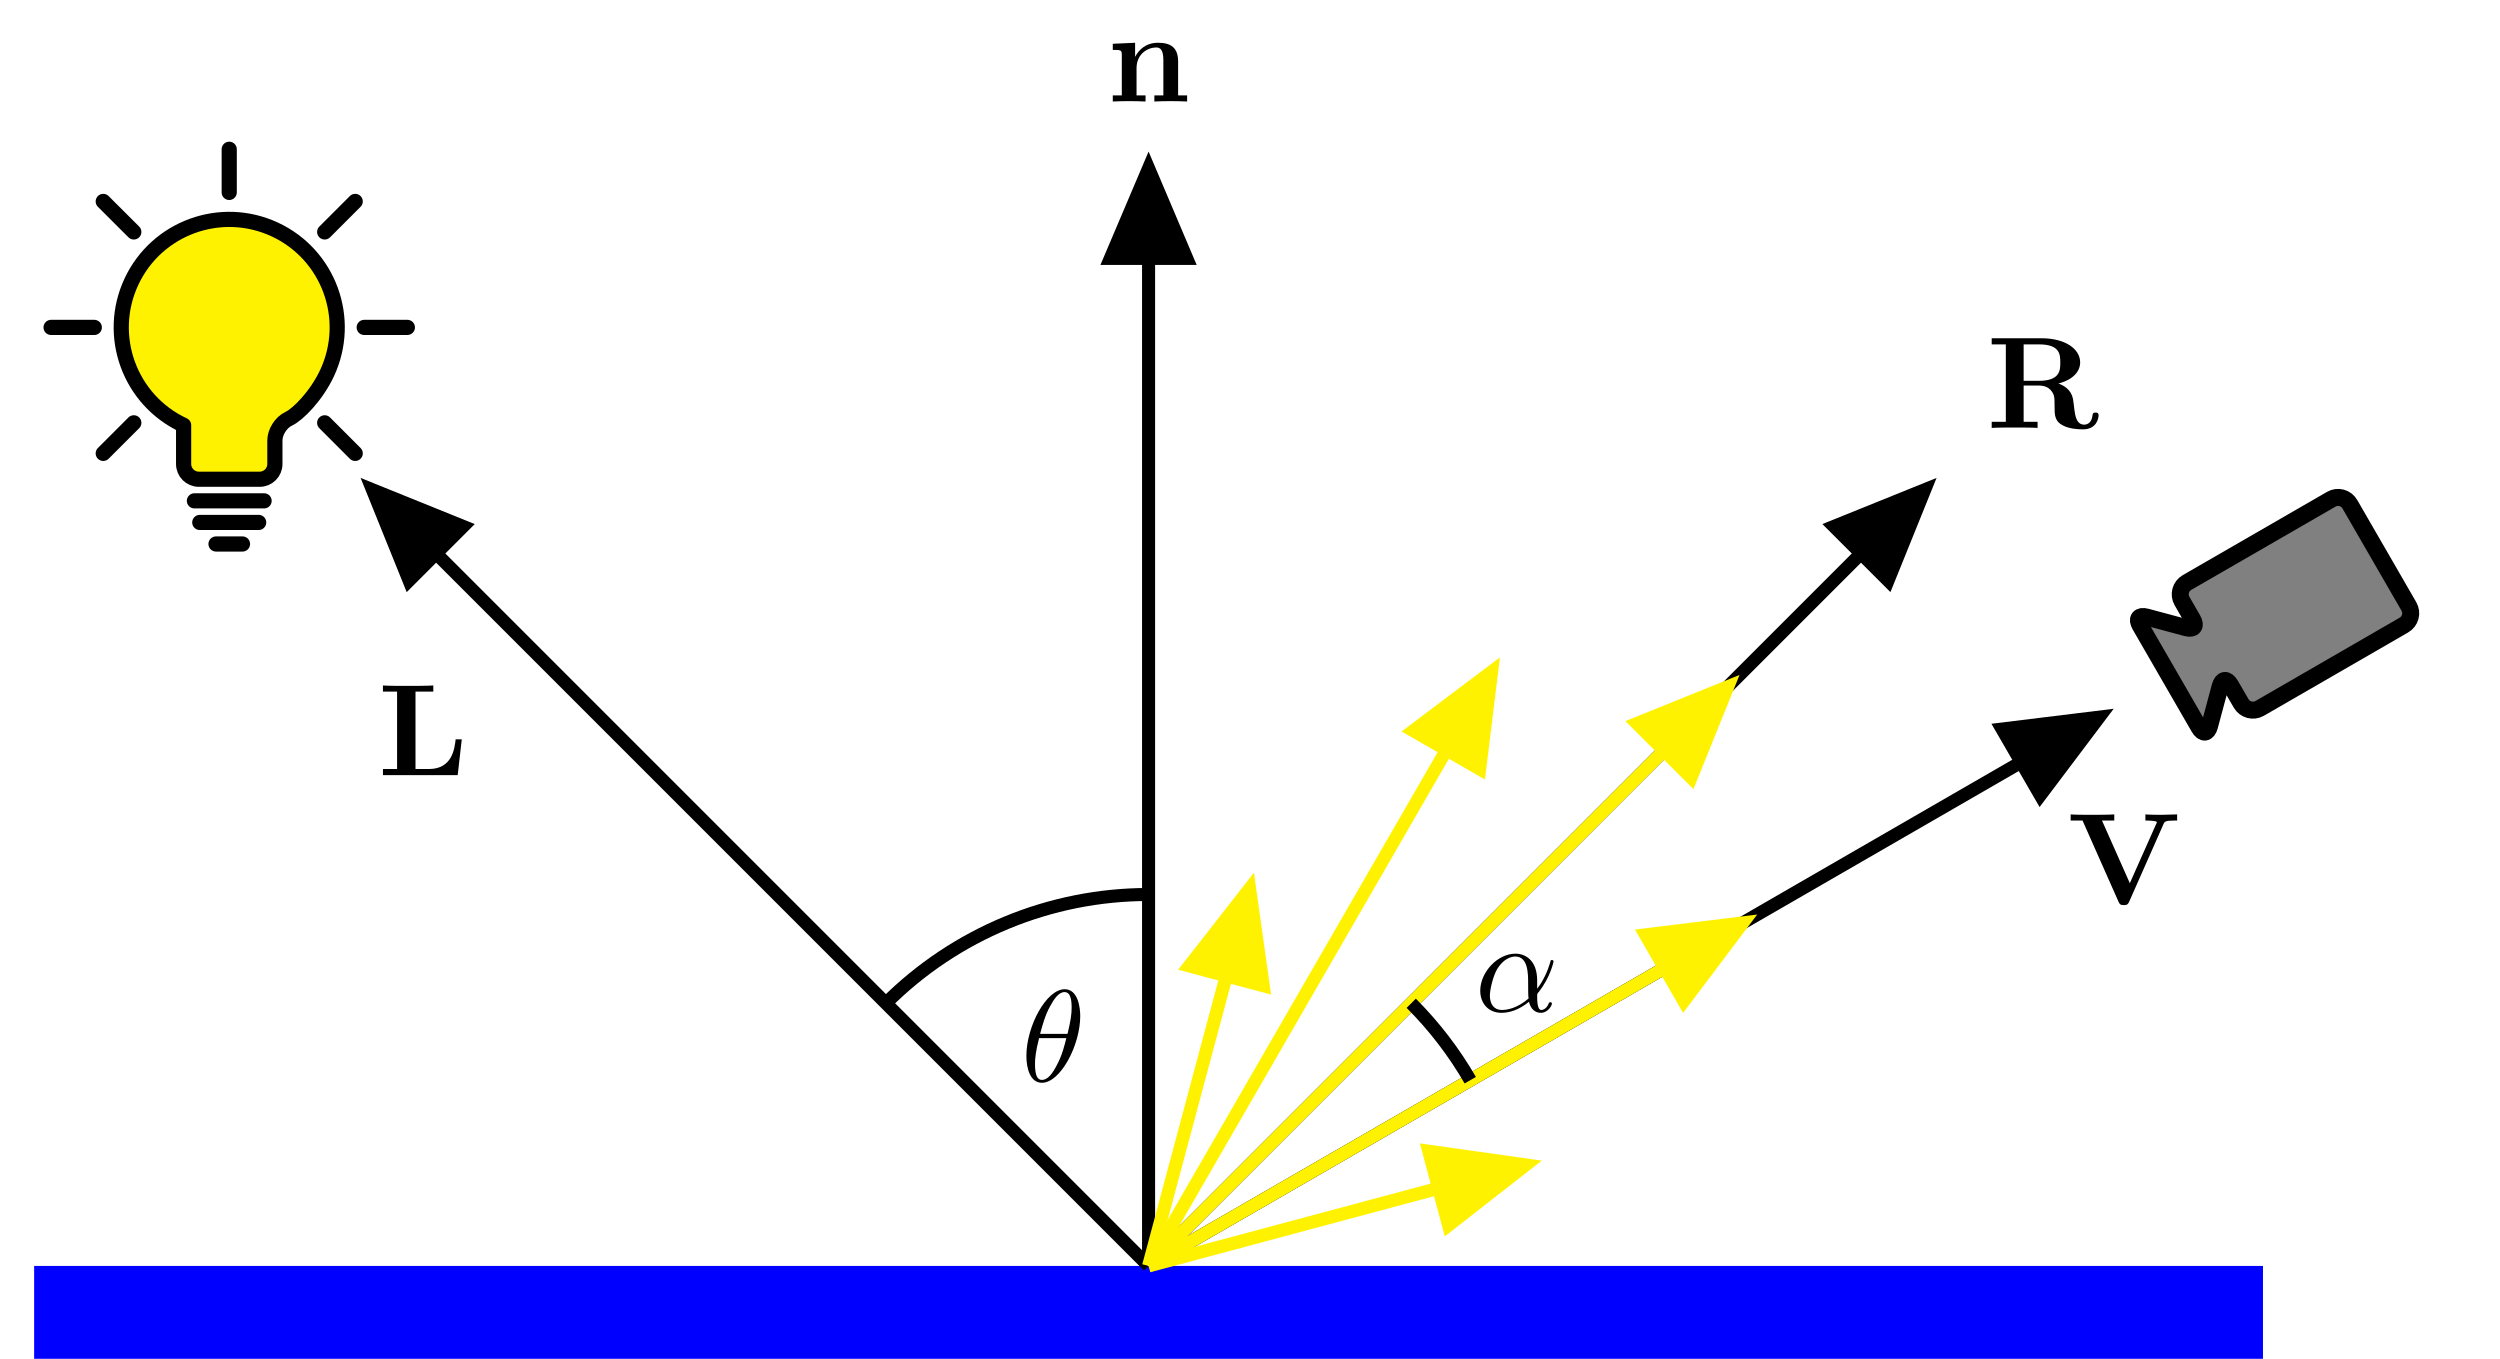
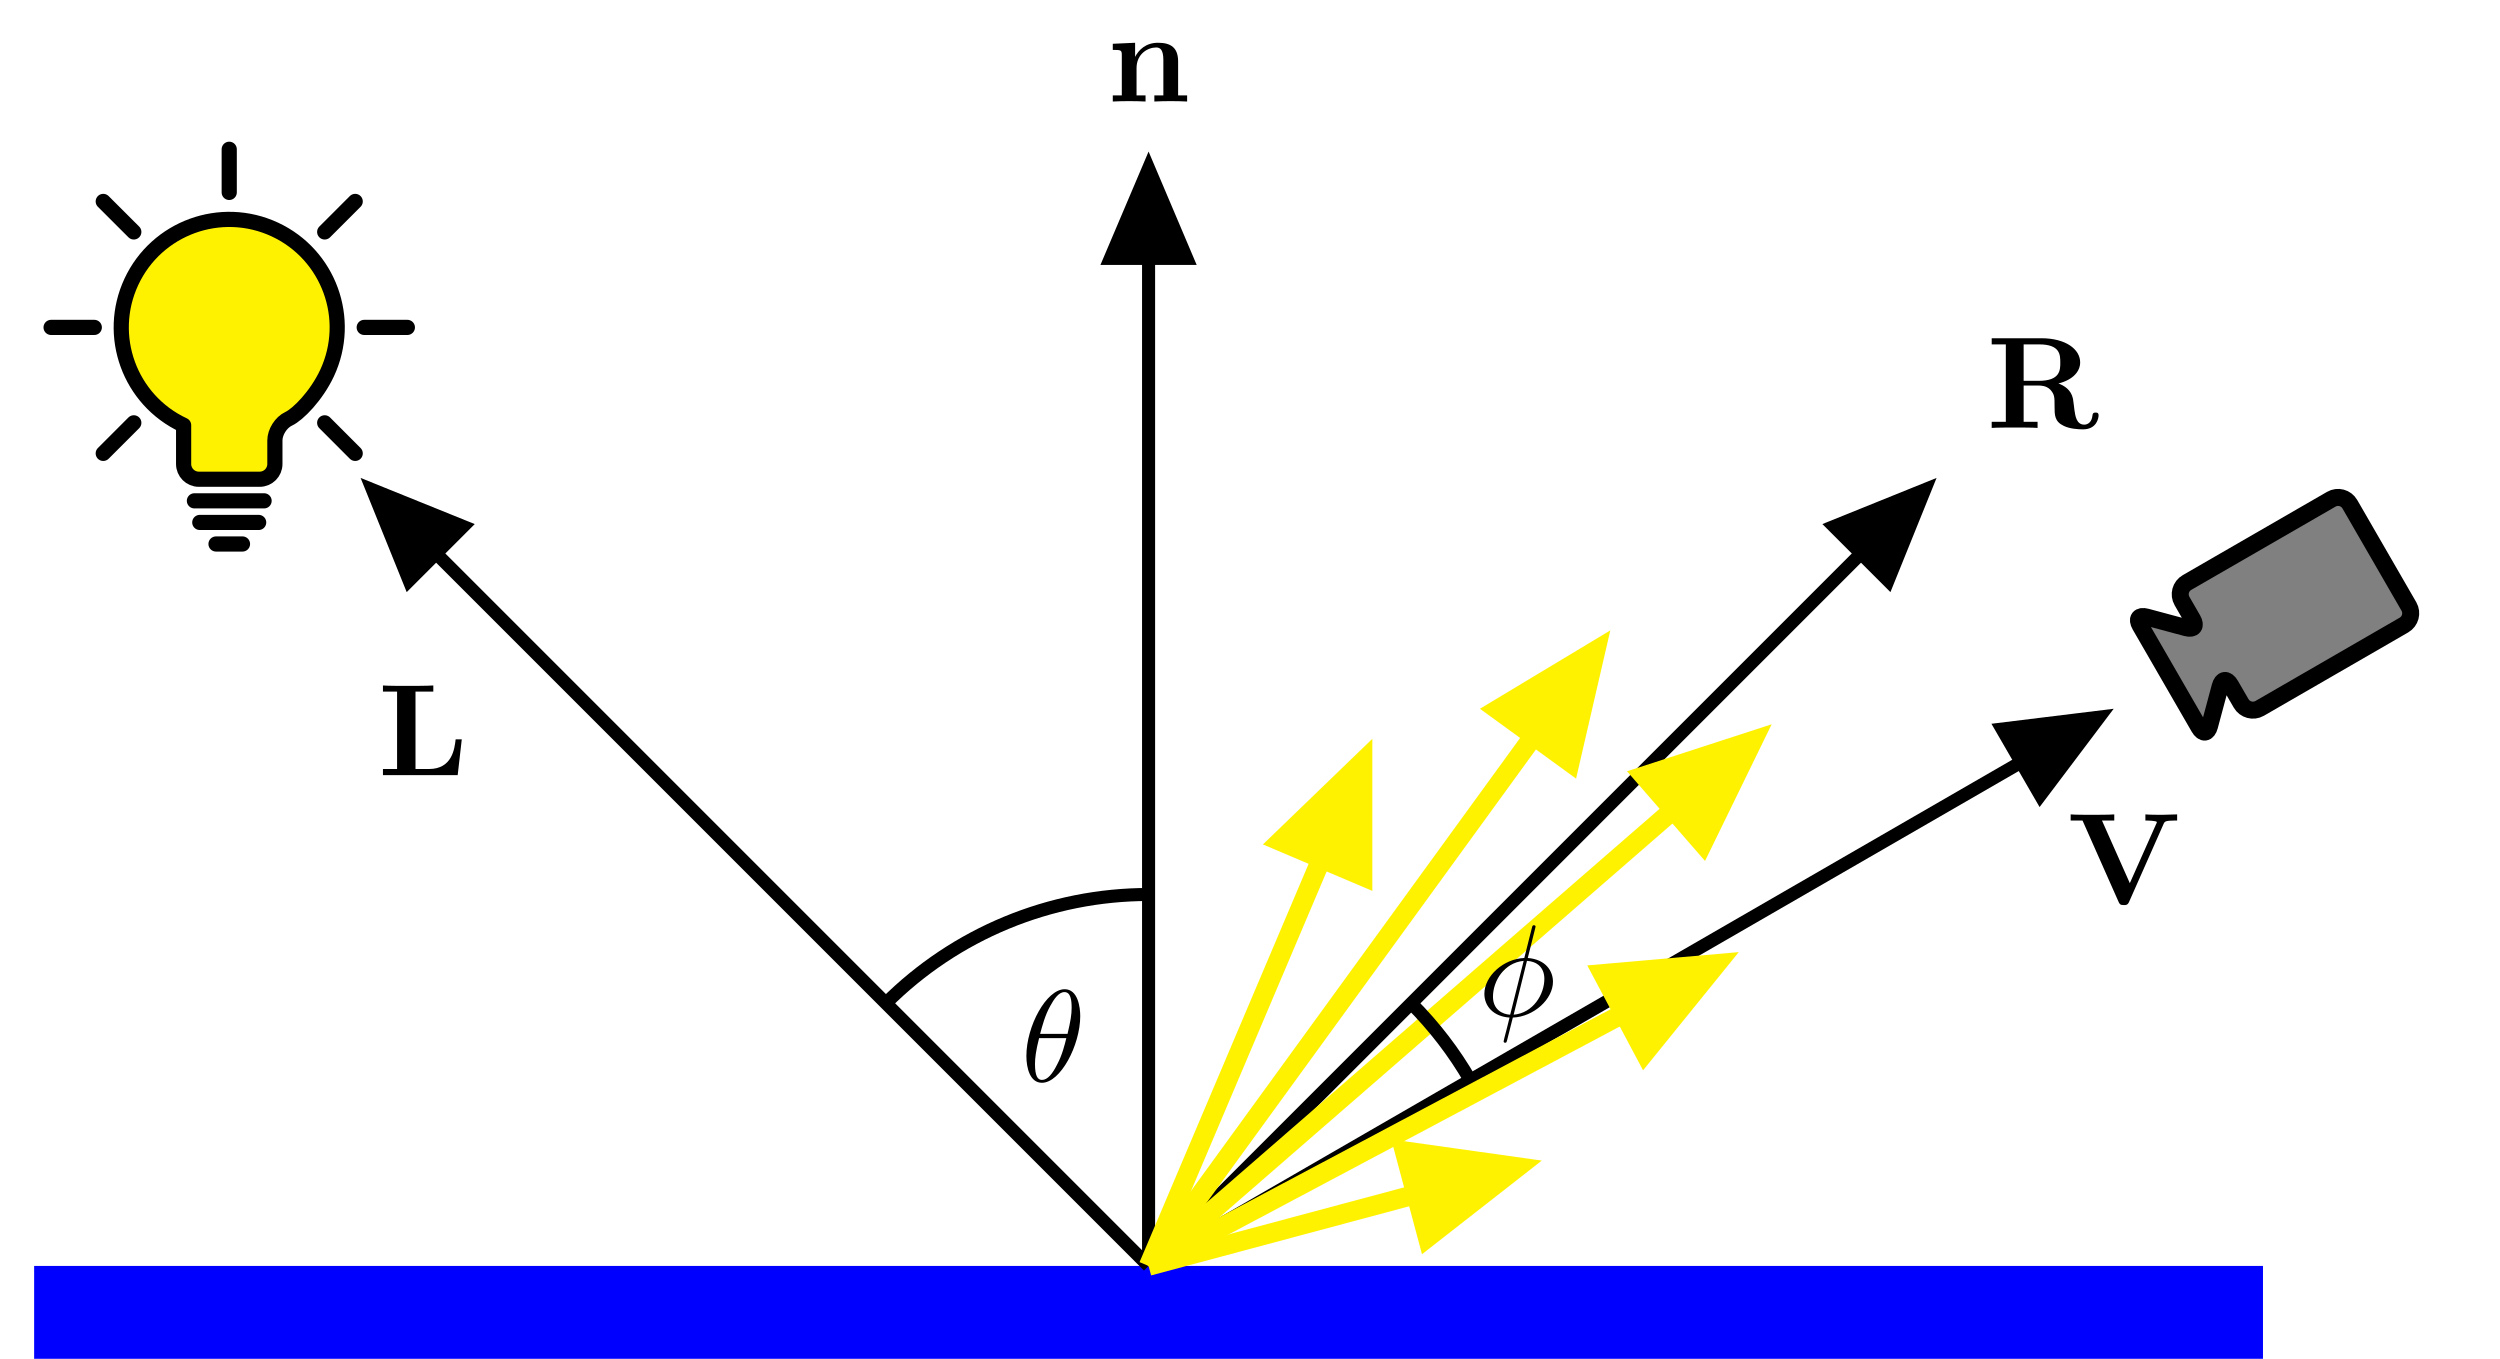
- <svg xmlns="http://www.w3.org/2000/svg" xmlns:xlink="http://www.w3.org/1999/xlink" width="190.775pt" height="103.691pt" viewBox="0 0 190.775 103.691">
+ <svg xmlns="http://www.w3.org/2000/svg" xmlns:xlink="http://www.w3.org/1999/xlink" width="190.775" height="103.691" viewBox="0 0 190.775 103.691">
  <defs>
    <g>
      <g id="glyph-0-0">
        <path d="M 6.406 -2.734 L 5.938 -2.734 C 5.859 -2.047 5.688 -0.469 3.906 -0.469 L 2.875 -0.469 L 2.875 -6.375 L 4.234 -6.375 L 4.234 -6.844 C 3.781 -6.812 2.703 -6.812 2.219 -6.812 C 1.781 -6.812 0.766 -6.812 0.391 -6.844 L 0.391 -6.375 L 1.469 -6.375 L 1.469 -0.469 L 0.391 -0.469 L 0.391 0 L 6.094 0 Z M 6.406 -2.734 " />
      </g>
      <g id="glyph-0-1">
        <path d="M 1.141 -3.547 L 1.141 -0.469 L 0.453 -0.469 L 0.453 0 C 0.734 -0.016 1.328 -0.031 1.703 -0.031 C 2.094 -0.031 2.688 -0.016 2.953 0 L 2.953 -0.469 L 2.266 -0.469 L 2.266 -2.547 C 2.266 -3.641 3.125 -4.125 3.766 -4.125 C 4.094 -4.125 4.312 -3.922 4.312 -3.156 L 4.312 -0.469 L 3.625 -0.469 L 3.625 0 C 3.891 -0.016 4.5 -0.031 4.875 -0.031 C 5.266 -0.031 5.859 -0.016 6.125 0 L 6.125 -0.469 L 5.438 -0.469 L 5.438 -3.047 C 5.438 -4.094 4.906 -4.484 3.906 -4.484 C 2.953 -4.484 2.422 -3.922 2.156 -3.406 L 2.156 -4.484 L 0.453 -4.406 L 0.453 -3.938 C 1.062 -3.938 1.141 -3.938 1.141 -3.547 Z M 1.141 -3.547 " />
      </g>
      <g id="glyph-0-2">
        <path d="M 2.828 -3.594 L 2.828 -6.375 L 4 -6.375 C 5.609 -6.375 5.625 -5.594 5.625 -4.984 C 5.625 -4.422 5.625 -3.594 3.984 -3.594 Z M 5.484 -3.391 C 6.641 -3.688 7.141 -4.344 7.141 -5 C 7.141 -6 6.047 -6.844 4.172 -6.844 L 0.391 -6.844 L 0.391 -6.375 L 1.469 -6.375 L 1.469 -0.469 L 0.391 -0.469 L 0.391 0 C 0.75 -0.031 1.719 -0.031 2.141 -0.031 C 2.562 -0.031 3.531 -0.031 3.891 0 L 3.891 -0.469 L 2.828 -0.469 L 2.828 -3.234 L 3.984 -3.234 C 4.125 -3.234 4.562 -3.234 4.875 -2.906 C 5.188 -2.547 5.188 -2.359 5.188 -1.641 C 5.188 -0.984 5.188 -0.484 5.891 -0.156 C 6.328 0.062 6.953 0.109 7.359 0.109 C 8.422 0.109 8.547 -0.781 8.547 -0.953 C 8.547 -1.172 8.406 -1.172 8.312 -1.172 C 8.109 -1.172 8.094 -1.062 8.078 -0.938 C 8.031 -0.469 7.75 -0.25 7.453 -0.25 C 6.844 -0.25 6.766 -0.953 6.703 -1.375 C 6.688 -1.484 6.609 -2.172 6.594 -2.219 C 6.453 -2.922 5.906 -3.234 5.484 -3.391 Z M 5.484 -3.391 " />
      </g>
      <g id="glyph-0-3">
        <path d="M 7.375 -6.156 C 7.438 -6.281 7.484 -6.375 8.203 -6.375 L 8.391 -6.375 L 8.391 -6.844 C 8.016 -6.828 7.531 -6.812 7.266 -6.812 C 6.875 -6.812 6.344 -6.812 5.969 -6.844 L 5.969 -6.375 C 6.047 -6.375 6.844 -6.375 6.844 -6.25 C 6.844 -6.203 6.812 -6.156 6.797 -6.125 L 4.781 -1.594 L 2.656 -6.375 L 3.594 -6.375 L 3.594 -6.844 C 3.219 -6.812 2.266 -6.812 1.828 -6.812 C 1.453 -6.812 0.609 -6.812 0.266 -6.844 L 0.266 -6.375 L 1.172 -6.375 L 3.922 -0.172 C 4 0 4.047 0.078 4.328 0.078 C 4.484 0.078 4.609 0.078 4.719 -0.156 Z M 7.375 -6.156 " />
      </g>
      <g id="glyph-1-0">
-         <path d="M 4.75 -2.359 C 4.75 -3.922 3.828 -4.406 3.094 -4.406 C 1.719 -4.406 0.406 -2.984 0.406 -1.578 C 0.406 -0.641 1 0.109 2.031 0.109 C 2.656 0.109 3.375 -0.125 4.125 -0.734 C 4.25 -0.203 4.578 0.109 5.031 0.109 C 5.562 0.109 5.875 -0.438 5.875 -0.594 C 5.875 -0.672 5.812 -0.703 5.75 -0.703 C 5.688 -0.703 5.656 -0.672 5.625 -0.594 C 5.438 -0.109 5.078 -0.109 5.062 -0.109 C 4.75 -0.109 4.75 -0.891 4.75 -1.125 C 4.75 -1.328 4.75 -1.359 4.859 -1.469 C 5.797 -2.656 6 -3.812 6 -3.812 C 6 -3.844 5.984 -3.922 5.875 -3.922 C 5.781 -3.922 5.781 -3.891 5.734 -3.703 C 5.547 -3.078 5.219 -2.328 4.75 -1.734 Z M 4.094 -0.984 C 3.203 -0.219 2.438 -0.109 2.047 -0.109 C 1.453 -0.109 1.141 -0.562 1.141 -1.203 C 1.141 -1.688 1.406 -2.766 1.719 -3.266 C 2.188 -4 2.734 -4.188 3.078 -4.188 C 4.062 -4.188 4.062 -2.875 4.062 -2.109 C 4.062 -1.734 4.062 -1.156 4.094 -0.984 Z M 4.094 -0.984 " />
+         <path d="M 4.531 -4.984 C 4.531 -5.641 4.359 -7.031 3.344 -7.031 C 1.953 -7.031 0.422 -4.219 0.422 -1.938 C 0.422 -1 0.703 0.109 1.609 0.109 C 3.016 0.109 4.531 -2.75 4.531 -4.984 Z M 1.469 -3.625 C 1.641 -4.25 1.844 -5.047 2.25 -5.766 C 2.516 -6.25 2.875 -6.812 3.328 -6.812 C 3.812 -6.812 3.875 -6.172 3.875 -5.609 C 3.875 -5.109 3.797 -4.609 3.562 -3.625 Z M 3.469 -3.297 C 3.359 -2.844 3.156 -2 2.766 -1.281 C 2.422 -0.594 2.047 -0.109 1.609 -0.109 C 1.281 -0.109 1.078 -0.406 1.078 -1.328 C 1.078 -1.75 1.141 -2.328 1.391 -3.297 Z M 3.469 -3.297 " />
      </g>
      <g id="glyph-1-1">
-         <path d="M 4.531 -4.984 C 4.531 -5.641 4.359 -7.031 3.344 -7.031 C 1.953 -7.031 0.422 -4.219 0.422 -1.938 C 0.422 -1 0.703 0.109 1.609 0.109 C 3.016 0.109 4.531 -2.75 4.531 -4.984 Z M 1.469 -3.625 C 1.641 -4.25 1.844 -5.047 2.25 -5.766 C 2.516 -6.25 2.875 -6.812 3.328 -6.812 C 3.812 -6.812 3.875 -6.172 3.875 -5.609 C 3.875 -5.109 3.797 -4.609 3.562 -3.625 Z M 3.469 -3.297 C 3.359 -2.844 3.156 -2 2.766 -1.281 C 2.422 -0.594 2.047 -0.109 1.609 -0.109 C 1.281 -0.109 1.078 -0.406 1.078 -1.328 C 1.078 -1.75 1.141 -2.328 1.391 -3.297 Z M 3.469 -3.297 " />
+         <path d="M 4.359 -6.672 C 4.359 -6.703 4.391 -6.812 4.391 -6.812 C 4.391 -6.828 4.391 -6.922 4.266 -6.922 C 4.172 -6.922 4.156 -6.891 4.109 -6.719 L 3.531 -4.422 C 1.953 -4.359 0.484 -3.047 0.484 -1.688 C 0.484 -0.734 1.188 0.047 2.406 0.125 C 2.328 0.422 2.25 0.75 2.172 1.062 C 2.047 1.531 1.953 1.906 1.953 1.938 C 1.953 2.031 2.031 2.047 2.078 2.047 C 2.125 2.047 2.141 2.031 2.172 2 C 2.188 1.984 2.25 1.75 2.281 1.609 L 2.656 0.125 C 4.266 0.062 5.719 -1.281 5.719 -2.609 C 5.719 -3.406 5.188 -4.312 3.797 -4.422 Z M 2.453 -0.094 C 1.859 -0.125 1.141 -0.484 1.141 -1.469 C 1.141 -2.672 2 -4.062 3.484 -4.203 Z M 3.734 -4.203 C 4.5 -4.156 5.062 -3.703 5.062 -2.828 C 5.062 -1.641 4.203 -0.219 2.719 -0.094 Z M 3.734 -4.203 " />
      </g>
    </g>
    <clipPath id="clip-0">
      <path clip-rule="nonzero" d="M 2 96 L 173 96 L 173 103.691 L 2 103.691 Z M 2 96 " />
    </clipPath>
    <clipPath id="clip-1">
      <path clip-rule="nonzero" d="M 3.32 10.809 L 31.668 10.809 L 31.668 42.094 L 3.32 42.094 Z M 3.32 10.809 " />
    </clipPath>
    <clipPath id="clip-2">
      <path clip-rule="nonzero" d="M 14 37 L 21 37 L 21 42.094 L 14 42.094 Z M 14 37 " />
    </clipPath>
    <clipPath id="clip-3">
      <path clip-rule="nonzero" d="M 8 15 L 31.668 15 L 31.668 42.094 L 8 42.094 Z M 8 15 " />
    </clipPath>
    <clipPath id="clip-4">
      <path clip-rule="nonzero" d="M 27 24 L 31.668 24 L 31.668 26 L 27 26 Z M 27 24 " />
    </clipPath>
    <clipPath id="clip-5">
      <path clip-rule="nonzero" d="M 8 10.809 L 31.668 10.809 L 31.668 35 L 8 35 Z M 8 10.809 " />
    </clipPath>
    <clipPath id="clip-6">
      <path clip-rule="nonzero" d="M 16 10.809 L 19 10.809 L 19 16 L 16 16 Z M 16 10.809 " />
    </clipPath>
    <clipPath id="clip-7">
      <path clip-rule="nonzero" d="M 3.32 10.809 L 27 10.809 L 27 35 L 3.32 35 Z M 3.32 10.809 " />
    </clipPath>
    <clipPath id="clip-8">
      <path clip-rule="nonzero" d="M 3.32 24 L 8 24 L 8 26 L 3.32 26 Z M 3.32 24 " />
    </clipPath>
    <clipPath id="clip-9">
      <path clip-rule="nonzero" d="M 3.32 15 L 27 15 L 27 42.094 L 3.32 42.094 Z M 3.32 15 " />
    </clipPath>
    <clipPath id="clip-10">
      <path clip-rule="nonzero" d="M 14 23 L 102 23 L 102 103.691 L 14 103.691 Z M 14 23 " />
    </clipPath>
    <clipPath id="clip-11">
      <path clip-rule="nonzero" d="M 73 23 L 161 23 L 161 103.691 L 73 103.691 Z M 73 23 " />
    </clipPath>
    <clipPath id="clip-12">
      <path clip-rule="nonzero" d="M 73 40 L 174 40 L 174 103.691 L 73 103.691 Z M 73 40 " />
    </clipPath>
    <clipPath id="clip-13">
-       <path clip-rule="nonzero" d="M 73 74 L 131 74 L 131 103.691 L 73 103.691 Z M 73 74 " />
+       <path clip-rule="nonzero" d="M 66 68 L 137 68 L 137 103.691 L 66 103.691 Z M 66 68 " />
    </clipPath>
    <clipPath id="clip-14">
-       <path clip-rule="nonzero" d="M 94 73 L 131 73 L 131 103.691 L 94 103.691 Z M 94 73 " />
+       <path clip-rule="nonzero" d="M 86 66 L 137 66 L 137 103.691 L 86 103.691 Z M 86 66 " />
    </clipPath>
    <clipPath id="clip-15">
-       <path clip-rule="nonzero" d="M 73 56 L 147 56 L 147 103.691 L 73 103.691 Z M 73 56 " />
+       <path clip-rule="nonzero" d="M 66 52 L 152 52 L 152 103.691 L 66 103.691 Z M 66 52 " />
    </clipPath>
    <clipPath id="clip-16">
-       <path clip-rule="nonzero" d="M 73 38 L 146 38 L 146 103.691 L 73 103.691 Z M 73 38 " />
+       <path clip-rule="nonzero" d="M 66 35 L 155 35 L 155 103.691 L 66 103.691 Z M 66 35 " />
    </clipPath>
    <clipPath id="clip-17">
-       <path clip-rule="nonzero" d="M 73 37 L 128 37 L 128 103.691 L 73 103.691 Z M 73 37 " />
+       <path clip-rule="nonzero" d="M 66 28 L 143 28 L 143 103.691 L 66 103.691 Z M 66 28 " />
    </clipPath>
    <clipPath id="clip-18">
-       <path clip-rule="nonzero" d="M 73 54 L 110 54 L 110 103.691 L 73 103.691 Z M 73 54 " />
+       <path clip-rule="nonzero" d="M 66 37 L 125 37 L 125 103.691 L 66 103.691 Z M 66 37 " />
    </clipPath>
    <clipPath id="clip-19">
      <path clip-rule="nonzero" d="M 163 37 L 184 37 L 184 56 L 163 56 Z M 163 37 " />
    </clipPath>
    <clipPath id="clip-20">
      <path clip-rule="nonzero" d="M 179.305 35.68 L 160.895 46.309 L 167.828 58.316 L 186.238 47.688 Z M 179.305 35.68 " />
    </clipPath>
    <clipPath id="clip-21">
      <path clip-rule="nonzero" d="M 160 35 L 187 35 L 187 59 L 160 59 Z M 160 35 " />
    </clipPath>
    <clipPath id="clip-22">
      <path clip-rule="nonzero" d="M 179.305 35.68 L 160.895 46.309 L 167.828 58.316 L 186.238 47.688 Z M 179.305 35.68 " />
    </clipPath>
  </defs>
  <g clip-path="url(#clip-0)">
    <path fill-rule="nonzero" fill="rgb(0%, 0%, 100%)" fill-opacity="1" d="M 2.605 96.605 L 2.605 103.691 L 172.688 103.691 L 172.688 96.605 Z M 2.605 96.605 " />
  </g>
  <path fill="none" stroke-width="0.996" stroke-linecap="butt" stroke-linejoin="miter" stroke="rgb(100%, 100%, 100%)" stroke-opacity="1" stroke-miterlimit="10" d="M 114.498 17.006 C 113.014 19.581 111.194 21.952 109.092 24.053 " transform="matrix(1, 0, 0, -1, 2.607, 96.604)" />
  <path fill-rule="nonzero" fill="rgb(100%, 94.899%, 0%)" fill-opacity="1" d="M 14.012 32.449 C 9.887 30.527 8.102 25.625 10.027 21.5 C 11.949 17.379 16.852 15.594 20.977 17.516 C 25.098 19.438 26.883 24.34 24.961 28.465 C 24.141 30.219 22.73 31.633 22.023 31.961 C 21.445 32.23 20.977 32.969 20.977 33.609 L 20.977 35.41 C 20.977 36.051 20.457 36.57 19.816 36.57 L 15.168 36.57 C 14.531 36.57 14.012 36.051 14.012 35.41 L 14.012 32.449 " />
  <g clip-path="url(#clip-1)">
    <path fill="none" stroke-width="3.985" stroke-linecap="round" stroke-linejoin="miter" stroke="rgb(0%, 0%, 0%)" stroke-opacity="1" stroke-miterlimit="10" d="M -11.978 -25.687 C -26.171 -19.075 -32.313 -2.208 -25.687 11.984 C -19.075 26.163 -2.208 32.305 11.985 25.693 C 26.163 19.08 32.305 2.213 25.693 -11.979 C 22.871 -18.013 18.019 -22.878 15.586 -24.007 C 13.597 -24.935 11.985 -27.475 11.985 -29.679 L 11.985 -35.875 C 11.985 -38.079 10.197 -39.866 7.993 -39.866 L -8 -39.866 C -10.191 -39.866 -11.978 -38.079 -11.978 -35.875 L -11.978 -25.687 " transform="matrix(0.29065, 0, 0, -0.29065, 17.49326, 24.98318)" />
  </g>
  <g clip-path="url(#clip-2)">
    <path fill="none" stroke-width="3.985" stroke-linecap="round" stroke-linejoin="miter" stroke="rgb(0%, 0%, 0%)" stroke-opacity="1" stroke-miterlimit="10" d="M -9.143 -45.538 L 9.149 -45.538 M -7.732 -51.209 L 7.724 -51.209 M -3.471 -56.868 L 3.477 -56.868 " transform="matrix(0.29065, 0, 0, -0.29065, 17.49326, 24.98318)" />
  </g>
  <g clip-path="url(#clip-3)">
    <path fill="none" stroke-width="3.985" stroke-linecap="round" stroke-linejoin="miter" stroke="rgb(0%, 0%, 0%)" stroke-opacity="1" stroke-miterlimit="10" d="M 25.061 -25.056 L 33.071 -33.079 " transform="matrix(0.29065, 0, 0, -0.29065, 17.49326, 24.98318)" />
  </g>
  <g clip-path="url(#clip-4)">
    <path fill="none" stroke-width="3.985" stroke-linecap="round" stroke-linejoin="miter" stroke="rgb(0%, 0%, 0%)" stroke-opacity="1" stroke-miterlimit="10" d="M 35.437 -0.004 L 46.766 -0.004 " transform="matrix(0.29065, 0, 0, -0.29065, 17.49326, 24.98318)" />
  </g>
  <g clip-path="url(#clip-5)">
    <path fill="none" stroke-width="3.985" stroke-linecap="round" stroke-linejoin="miter" stroke="rgb(0%, 0%, 0%)" stroke-opacity="1" stroke-miterlimit="10" d="M 25.061 25.061 L 33.071 33.071 " transform="matrix(0.29065, 0, 0, -0.29065, 17.49326, 24.98318)" />
  </g>
  <g clip-path="url(#clip-6)">
    <path fill="none" stroke-width="3.985" stroke-linecap="round" stroke-linejoin="miter" stroke="rgb(0%, 0%, 0%)" stroke-opacity="1" stroke-miterlimit="10" d="M -0.004 35.436 L -0.004 46.766 " transform="matrix(0.29065, 0, 0, -0.29065, 17.49326, 24.98318)" />
  </g>
  <g clip-path="url(#clip-7)">
    <path fill="none" stroke-width="3.985" stroke-linecap="round" stroke-linejoin="miter" stroke="rgb(0%, 0%, 0%)" stroke-opacity="1" stroke-miterlimit="10" d="M -25.055 25.061 L -33.079 33.071 " transform="matrix(0.29065, 0, 0, -0.29065, 17.49326, 24.98318)" />
  </g>
  <g clip-path="url(#clip-8)">
    <path fill="none" stroke-width="3.985" stroke-linecap="round" stroke-linejoin="miter" stroke="rgb(0%, 0%, 0%)" stroke-opacity="1" stroke-miterlimit="10" d="M -35.431 -0.004 L -46.774 -0.004 " transform="matrix(0.29065, 0, 0, -0.29065, 17.49326, 24.98318)" />
  </g>
  <g clip-path="url(#clip-9)">
    <path fill="none" stroke-width="3.985" stroke-linecap="round" stroke-linejoin="miter" stroke="rgb(0%, 0%, 0%)" stroke-opacity="1" stroke-miterlimit="10" d="M -25.055 -25.056 L -33.079 -33.079 " transform="matrix(0.29065, 0, 0, -0.29065, 17.49326, 24.98318)" />
  </g>
  <g clip-path="url(#clip-10)">
    <path fill="none" stroke-width="0.996" stroke-linecap="butt" stroke-linejoin="miter" stroke="rgb(0%, 0%, 0%)" stroke-opacity="1" stroke-miterlimit="10" d="M 85.041 -0.001 L 26.073 58.967 " transform="matrix(1, 0, 0, -1, 2.607, 96.604)" />
  </g>
  <path fill-rule="nonzero" fill="rgb(0%, 0%, 0%)" fill-opacity="1" stroke-width="0.996" stroke-linecap="butt" stroke-linejoin="miter" stroke="rgb(0%, 0%, 0%)" stroke-opacity="1" stroke-miterlimit="10" d="M -6.504 2.92 L 0.374 -0.002 L -6.504 -2.919 Z M -6.504 2.92 " transform="matrix(-0.7071, -0.7071, -0.7071, 0.7071, 28.68061, 37.63719)" />
  <g fill="rgb(0%, 0%, 0%)" fill-opacity="1">
    <use xlink:href="#glyph-0-0" x="28.832" y="59.152" />
  </g>
  <path fill="none" stroke-width="0.996" stroke-linecap="butt" stroke-linejoin="miter" stroke="rgb(0%, 0%, 0%)" stroke-opacity="1" stroke-miterlimit="10" d="M 85.041 -0.001 L 85.041 83.393 " transform="matrix(1, 0, 0, -1, 2.607, 96.604)" />
  <path fill-rule="nonzero" fill="rgb(0%, 0%, 0%)" fill-opacity="1" stroke-width="0.996" stroke-linecap="butt" stroke-linejoin="miter" stroke="rgb(0%, 0%, 0%)" stroke-opacity="1" stroke-miterlimit="10" d="M -6.506 2.921 L 0.373 -0.001 L -6.506 -2.919 Z M -6.506 2.921 " transform="matrix(0, -1, -1, 0, 87.64742, 13.21241)" />
  <g fill="rgb(0%, 0%, 0%)" fill-opacity="1">
    <use xlink:href="#glyph-0-1" x="84.464" y="7.747" />
  </g>
  <g clip-path="url(#clip-11)">
    <path fill="none" stroke-width="0.996" stroke-linecap="butt" stroke-linejoin="miter" stroke="rgb(0%, 0%, 0%)" stroke-opacity="1" stroke-miterlimit="10" d="M 85.041 -0.001 L 144.006 58.967 " transform="matrix(1, 0, 0, -1, 2.607, 96.604)" />
  </g>
  <path fill-rule="nonzero" fill="rgb(0%, 0%, 0%)" fill-opacity="1" stroke-width="0.996" stroke-linecap="butt" stroke-linejoin="miter" stroke="rgb(0%, 0%, 0%)" stroke-opacity="1" stroke-miterlimit="10" d="M -6.505 2.921 L 0.375 0.001 L -6.505 -2.919 Z M -6.505 2.921 " transform="matrix(0.7071, -0.7071, -0.7071, -0.7071, 146.6142, 37.63719)" />
  <g fill="rgb(0%, 0%, 0%)" fill-opacity="1">
    <use xlink:href="#glyph-0-2" x="151.596" y="32.655" />
  </g>
  <g clip-path="url(#clip-12)">
    <path fill="none" stroke-width="0.996" stroke-linecap="butt" stroke-linejoin="miter" stroke="rgb(0%, 0%, 0%)" stroke-opacity="1" stroke-miterlimit="10" d="M 85.041 -0.001 L 157.26 41.698 " transform="matrix(1, 0, 0, -1, 2.607, 96.604)" />
  </g>
  <path fill-rule="nonzero" fill="rgb(0%, 0%, 0%)" fill-opacity="1" stroke-width="0.996" stroke-linecap="butt" stroke-linejoin="miter" stroke="rgb(0%, 0%, 0%)" stroke-opacity="1" stroke-miterlimit="10" d="M -6.506 2.919 L 0.374 -0.002 L -6.502 -2.919 Z M -6.506 2.919 " transform="matrix(0.86601, -0.49998, -0.49998, -0.86601, 159.8669, 54.9082)" />
  <g fill="rgb(0%, 0%, 0%)" fill-opacity="1">
    <use xlink:href="#glyph-0-3" x="157.746" y="68.99" />
  </g>
  <g fill="rgb(100%, 100%, 100%)" fill-opacity="1">
-     <use xlink:href="#glyph-1-0" x="118.173" y="72.866" />
+     <use xlink:href="#glyph-1-0" x="77.902" y="82.518" />
  </g>
  <g fill="rgb(100%, 100%, 100%)" fill-opacity="1">
-     <use xlink:href="#glyph-1-1" x="77.902" y="82.518" />
-   </g>
-   <g fill="rgb(100%, 100%, 100%)" fill-opacity="1">
-     <use xlink:href="#glyph-1-1" x="92.437" y="82.518" />
+     <use xlink:href="#glyph-1-0" x="92.437" y="82.518" />
  </g>
  <path fill="none" stroke-width="0.996" stroke-linecap="butt" stroke-linejoin="miter" stroke="rgb(0%, 0%, 0%)" stroke-opacity="1" stroke-miterlimit="10" d="M 85.041 28.346 C 77.522 28.346 70.311 25.358 64.995 20.045 " transform="matrix(1, 0, 0, -1, 2.607, 96.604)" />
  <g clip-path="url(#clip-13)">
-     <path fill="none" stroke-width="0.996" stroke-linecap="butt" stroke-linejoin="miter" stroke="rgb(100%, 94.899%, 0%)" stroke-opacity="1" stroke-miterlimit="10" d="M 85.041 -0.001 L 113.459 7.616 " transform="matrix(1, 0, 0, -1, 2.607, 96.604)" />
+     <path fill="none" stroke-width="1.494" stroke-linecap="butt" stroke-linejoin="miter" stroke="rgb(100%, 94.899%, 0%)" stroke-opacity="1" stroke-miterlimit="10" d="M 85.041 -0.001 L 112.784 7.432 " transform="matrix(1, 0, 0, -1, 2.607, 96.604)" />
  </g>
-   <path fill-rule="nonzero" fill="rgb(100%, 94.899%, 0%)" fill-opacity="1" d="M 109.027 87.852 L 116.426 88.895 L 110.539 93.492 Z M 109.027 87.852 " />
+   <path fill-rule="nonzero" fill="rgb(100%, 94.899%, 0%)" fill-opacity="1" d="M 107.18 87.844 L 115.809 89.059 L 108.941 94.426 Z M 107.18 87.844 " />
  <g clip-path="url(#clip-14)">
-     <path fill="none" stroke-width="0.996" stroke-linecap="butt" stroke-linejoin="miter" stroke="rgb(100%, 94.899%, 0%)" stroke-opacity="1" stroke-miterlimit="10" d="M -6.504 2.921 L 0.373 -0.002 L -6.504 -2.919 Z M -6.504 2.921 " transform="matrix(0.96593, -0.25879, -0.25879, -0.96593, 116.0655, 88.9894)" />
+     <path fill="none" stroke-width="1.494" stroke-linecap="butt" stroke-linejoin="miter" stroke="rgb(100%, 94.899%, 0%)" stroke-opacity="1" stroke-miterlimit="10" d="M -7.587 3.406 L 0.434 -0 L -7.588 -3.408 Z M -7.587 3.406 " transform="matrix(0.96593, -0.25879, -0.25879, -0.96593, 115.3895, 89.17053)" />
  </g>
  <g clip-path="url(#clip-15)">
-     <path fill="none" stroke-width="0.996" stroke-linecap="butt" stroke-linejoin="miter" stroke="rgb(100%, 94.899%, 0%)" stroke-opacity="1" stroke-miterlimit="10" d="M 85.041 -0.001 L 130.057 25.991 " transform="matrix(1, 0, 0, -1, 2.607, 96.604)" />
+     <path fill="none" stroke-width="1.494" stroke-linecap="butt" stroke-linejoin="miter" stroke="rgb(100%, 94.899%, 0%)" stroke-opacity="1" stroke-miterlimit="10" d="M 85.041 -0.001 L 128.006 22.842 " transform="matrix(1, 0, 0, -1, 2.607, 96.604)" />
  </g>
-   <path fill-rule="nonzero" fill="rgb(100%, 94.899%, 0%)" fill-opacity="1" stroke-width="0.996" stroke-linecap="butt" stroke-linejoin="miter" stroke="rgb(100%, 94.899%, 0%)" stroke-opacity="1" stroke-miterlimit="10" d="M -6.505 2.921 L 0.375 0.001 L -6.504 -2.921 Z M -6.505 2.921 " transform="matrix(0.86601, -0.49998, -0.49998, -0.86601, 132.6641, 70.61366)" />
+   <path fill-rule="nonzero" fill="rgb(100%, 94.899%, 0%)" fill-opacity="1" stroke-width="1.494" stroke-linecap="butt" stroke-linejoin="miter" stroke="rgb(100%, 94.899%, 0%)" stroke-opacity="1" stroke-miterlimit="10" d="M -7.589 3.405 L 0.436 0.001 L -7.587 -3.405 Z M -7.589 3.405 " transform="matrix(0.88293, -0.46945, -0.46945, -0.88293, 130.6117, 73.76)" />
  <g clip-path="url(#clip-16)">
-     <path fill="none" stroke-width="0.996" stroke-linecap="butt" stroke-linejoin="miter" stroke="rgb(100%, 94.899%, 0%)" stroke-opacity="1" stroke-miterlimit="10" d="M 85.041 -0.001 L 128.975 43.932 " transform="matrix(1, 0, 0, -1, 2.607, 96.604)" />
+     <path fill="none" stroke-width="1.494" stroke-linecap="butt" stroke-linejoin="miter" stroke="rgb(100%, 94.899%, 0%)" stroke-opacity="1" stroke-miterlimit="10" d="M 85.041 -0.001 L 130.819 39.791 " transform="matrix(1, 0, 0, -1, 2.607, 96.604)" />
  </g>
-   <path fill-rule="nonzero" fill="rgb(100%, 94.899%, 0%)" fill-opacity="1" stroke-width="0.996" stroke-linecap="butt" stroke-linejoin="miter" stroke="rgb(100%, 94.899%, 0%)" stroke-opacity="1" stroke-miterlimit="10" d="M -6.505 2.918 L 0.373 0.001 L -6.505 -2.921 Z M -6.505 2.918 " transform="matrix(0.7071, -0.7071, -0.7071, -0.7071, 131.581, 52.67047)" />
+   <path fill-rule="nonzero" fill="rgb(100%, 94.899%, 0%)" fill-opacity="1" stroke-width="1.494" stroke-linecap="butt" stroke-linejoin="miter" stroke="rgb(100%, 94.899%, 0%)" stroke-opacity="1" stroke-miterlimit="10" d="M -7.59 3.407 L 0.437 0 L -7.587 -3.407 Z M -7.59 3.407 " transform="matrix(0.75468, -0.65605, -0.65605, -0.75468, 133.4242, 56.8107)" />
  <g clip-path="url(#clip-17)">
-     <path fill="none" stroke-width="0.996" stroke-linecap="butt" stroke-linejoin="miter" stroke="rgb(100%, 94.899%, 0%)" stroke-opacity="1" stroke-miterlimit="10" d="M 85.041 -0.001 L 111.03 45.018 " transform="matrix(1, 0, 0, -1, 2.607, 96.604)" />
+     <path fill="none" stroke-width="1.494" stroke-linecap="butt" stroke-linejoin="miter" stroke="rgb(100%, 94.899%, 0%)" stroke-opacity="1" stroke-miterlimit="10" d="M 85.041 -0.001 L 118.897 46.596 " transform="matrix(1, 0, 0, -1, 2.607, 96.604)" />
  </g>
-   <path fill-rule="nonzero" fill="rgb(100%, 94.899%, 0%)" fill-opacity="1" stroke-width="0.996" stroke-linecap="butt" stroke-linejoin="miter" stroke="rgb(100%, 94.899%, 0%)" stroke-opacity="1" stroke-miterlimit="10" d="M -6.506 2.921 L 0.372 -0.001 L -6.504 -2.919 Z M -6.506 2.921 " transform="matrix(0.49998, -0.86601, -0.86601, -0.49998, 113.6378, 51.5873)" />
+   <path fill-rule="nonzero" fill="rgb(100%, 94.899%, 0%)" fill-opacity="1" stroke-width="1.494" stroke-linecap="butt" stroke-linejoin="miter" stroke="rgb(100%, 94.899%, 0%)" stroke-opacity="1" stroke-miterlimit="10" d="M -7.59 3.407 L 0.437 0.001 L -7.59 -3.406 Z M -7.59 3.407 " transform="matrix(0.58777, -0.80902, -0.80902, -0.58777, 121.5023, 50.00628)" />
  <g clip-path="url(#clip-18)">
-     <path fill="none" stroke-width="0.996" stroke-linecap="butt" stroke-linejoin="miter" stroke="rgb(100%, 94.899%, 0%)" stroke-opacity="1" stroke-miterlimit="10" d="M 85.041 -0.001 L 92.655 28.416 " transform="matrix(1, 0, 0, -1, 2.607, 96.604)" />
+     <path fill="none" stroke-width="1.494" stroke-linecap="butt" stroke-linejoin="miter" stroke="rgb(100%, 94.899%, 0%)" stroke-opacity="1" stroke-miterlimit="10" d="M 85.041 -0.001 L 101.198 38.065 " transform="matrix(1, 0, 0, -1, 2.607, 96.604)" />
  </g>
-   <path fill-rule="nonzero" fill="rgb(100%, 94.899%, 0%)" fill-opacity="1" stroke-width="0.996" stroke-linecap="butt" stroke-linejoin="miter" stroke="rgb(100%, 94.899%, 0%)" stroke-opacity="1" stroke-miterlimit="10" d="M -6.506 2.92 L 0.375 -0 L -6.503 -2.919 Z M -6.506 2.92 " transform="matrix(0.25879, -0.96593, -0.96593, -0.25879, 95.26201, 68.1859)" />
+   <path fill-rule="nonzero" fill="rgb(100%, 94.899%, 0%)" fill-opacity="1" stroke-width="1.494" stroke-linecap="butt" stroke-linejoin="miter" stroke="rgb(100%, 94.899%, 0%)" stroke-opacity="1" stroke-miterlimit="10" d="M -7.588 3.408 L 0.437 -0.001 L -7.589 -3.407 Z M -7.588 3.408 " transform="matrix(0.3907, -0.92049, -0.92049, -0.3907, 103.8051, 58.53865)" />
  <g fill="rgb(0%, 0%, 0%)" fill-opacity="1">
-     <use xlink:href="#glyph-1-1" x="77.902" y="82.518" />
+     <use xlink:href="#glyph-1-0" x="77.902" y="82.518" />
  </g>
  <path fill="none" stroke-width="0.996" stroke-linecap="butt" stroke-linejoin="miter" stroke="rgb(0%, 0%, 0%)" stroke-opacity="1" stroke-miterlimit="10" d="M 109.588 14.174 C 108.35 16.319 106.834 18.291 105.084 20.045 " transform="matrix(1, 0, 0, -1, 2.607, 96.604)" />
  <g fill="rgb(0%, 0%, 0%)" fill-opacity="1">
-     <use xlink:href="#glyph-1-0" x="112.551" y="77.18" />
+     <use xlink:href="#glyph-1-1" x="112.788" y="77.526" />
  </g>
  <g clip-path="url(#clip-19)">
    <g clip-path="url(#clip-20)">
      <path fill-rule="nonzero" fill="rgb(50%, 50%, 50%)" fill-opacity="1" d="M 177.898 38.098 L 166.895 44.449 C 166.395 44.734 166.227 45.371 166.512 45.867 L 167.32 47.27 C 167.609 47.766 167.391 48.051 166.836 47.902 L 163.797 47.086 C 163.242 46.938 163.023 47.219 163.312 47.719 L 167.816 55.52 C 168.105 56.02 168.457 55.973 168.605 55.418 L 169.422 52.375 C 169.57 51.82 169.922 51.773 170.207 52.27 L 171.02 53.672 C 171.305 54.168 171.941 54.34 172.438 54.055 L 183.441 47.699 C 183.938 47.414 184.109 46.777 183.824 46.281 L 179.316 38.477 C 179.031 37.98 178.395 37.809 177.898 38.098 Z M 177.898 38.098 " />
    </g>
  </g>
  <g clip-path="url(#clip-21)">
    <g clip-path="url(#clip-22)">
      <path fill="none" stroke-width="4.981" stroke-linecap="butt" stroke-linejoin="miter" stroke="rgb(0%, 0%, 0%)" stroke-opacity="1" stroke-miterlimit="10" d="M 3.986 0.008 L 52.703 0.003 C 54.91 -0.009 56.688 1.784 56.693 3.978 L 56.696 10.184 C 56.687 12.386 57.96 12.914 59.518 11.357 L 68.044 2.82 C 69.602 1.263 70.867 1.778 70.866 3.993 L 70.865 38.531 C 70.864 40.745 69.607 41.264 68.05 39.706 L 59.506 31.167 C 57.949 29.61 56.692 30.128 56.696 32.322 L 56.687 38.536 C 56.691 40.73 54.906 42.522 52.712 42.526 L 3.988 42.518 C 1.793 42.522 0.002 40.737 -0.002 38.543 L 0.004 3.985 C -0 1.791 1.784 -0.001 3.986 0.008 Z M 3.986 0.008 " transform="matrix(-0.225861, 0.1304, 0.1304, 0.225861, 178.7977, 37.57609)" />
    </g>
  </g>
</svg>
